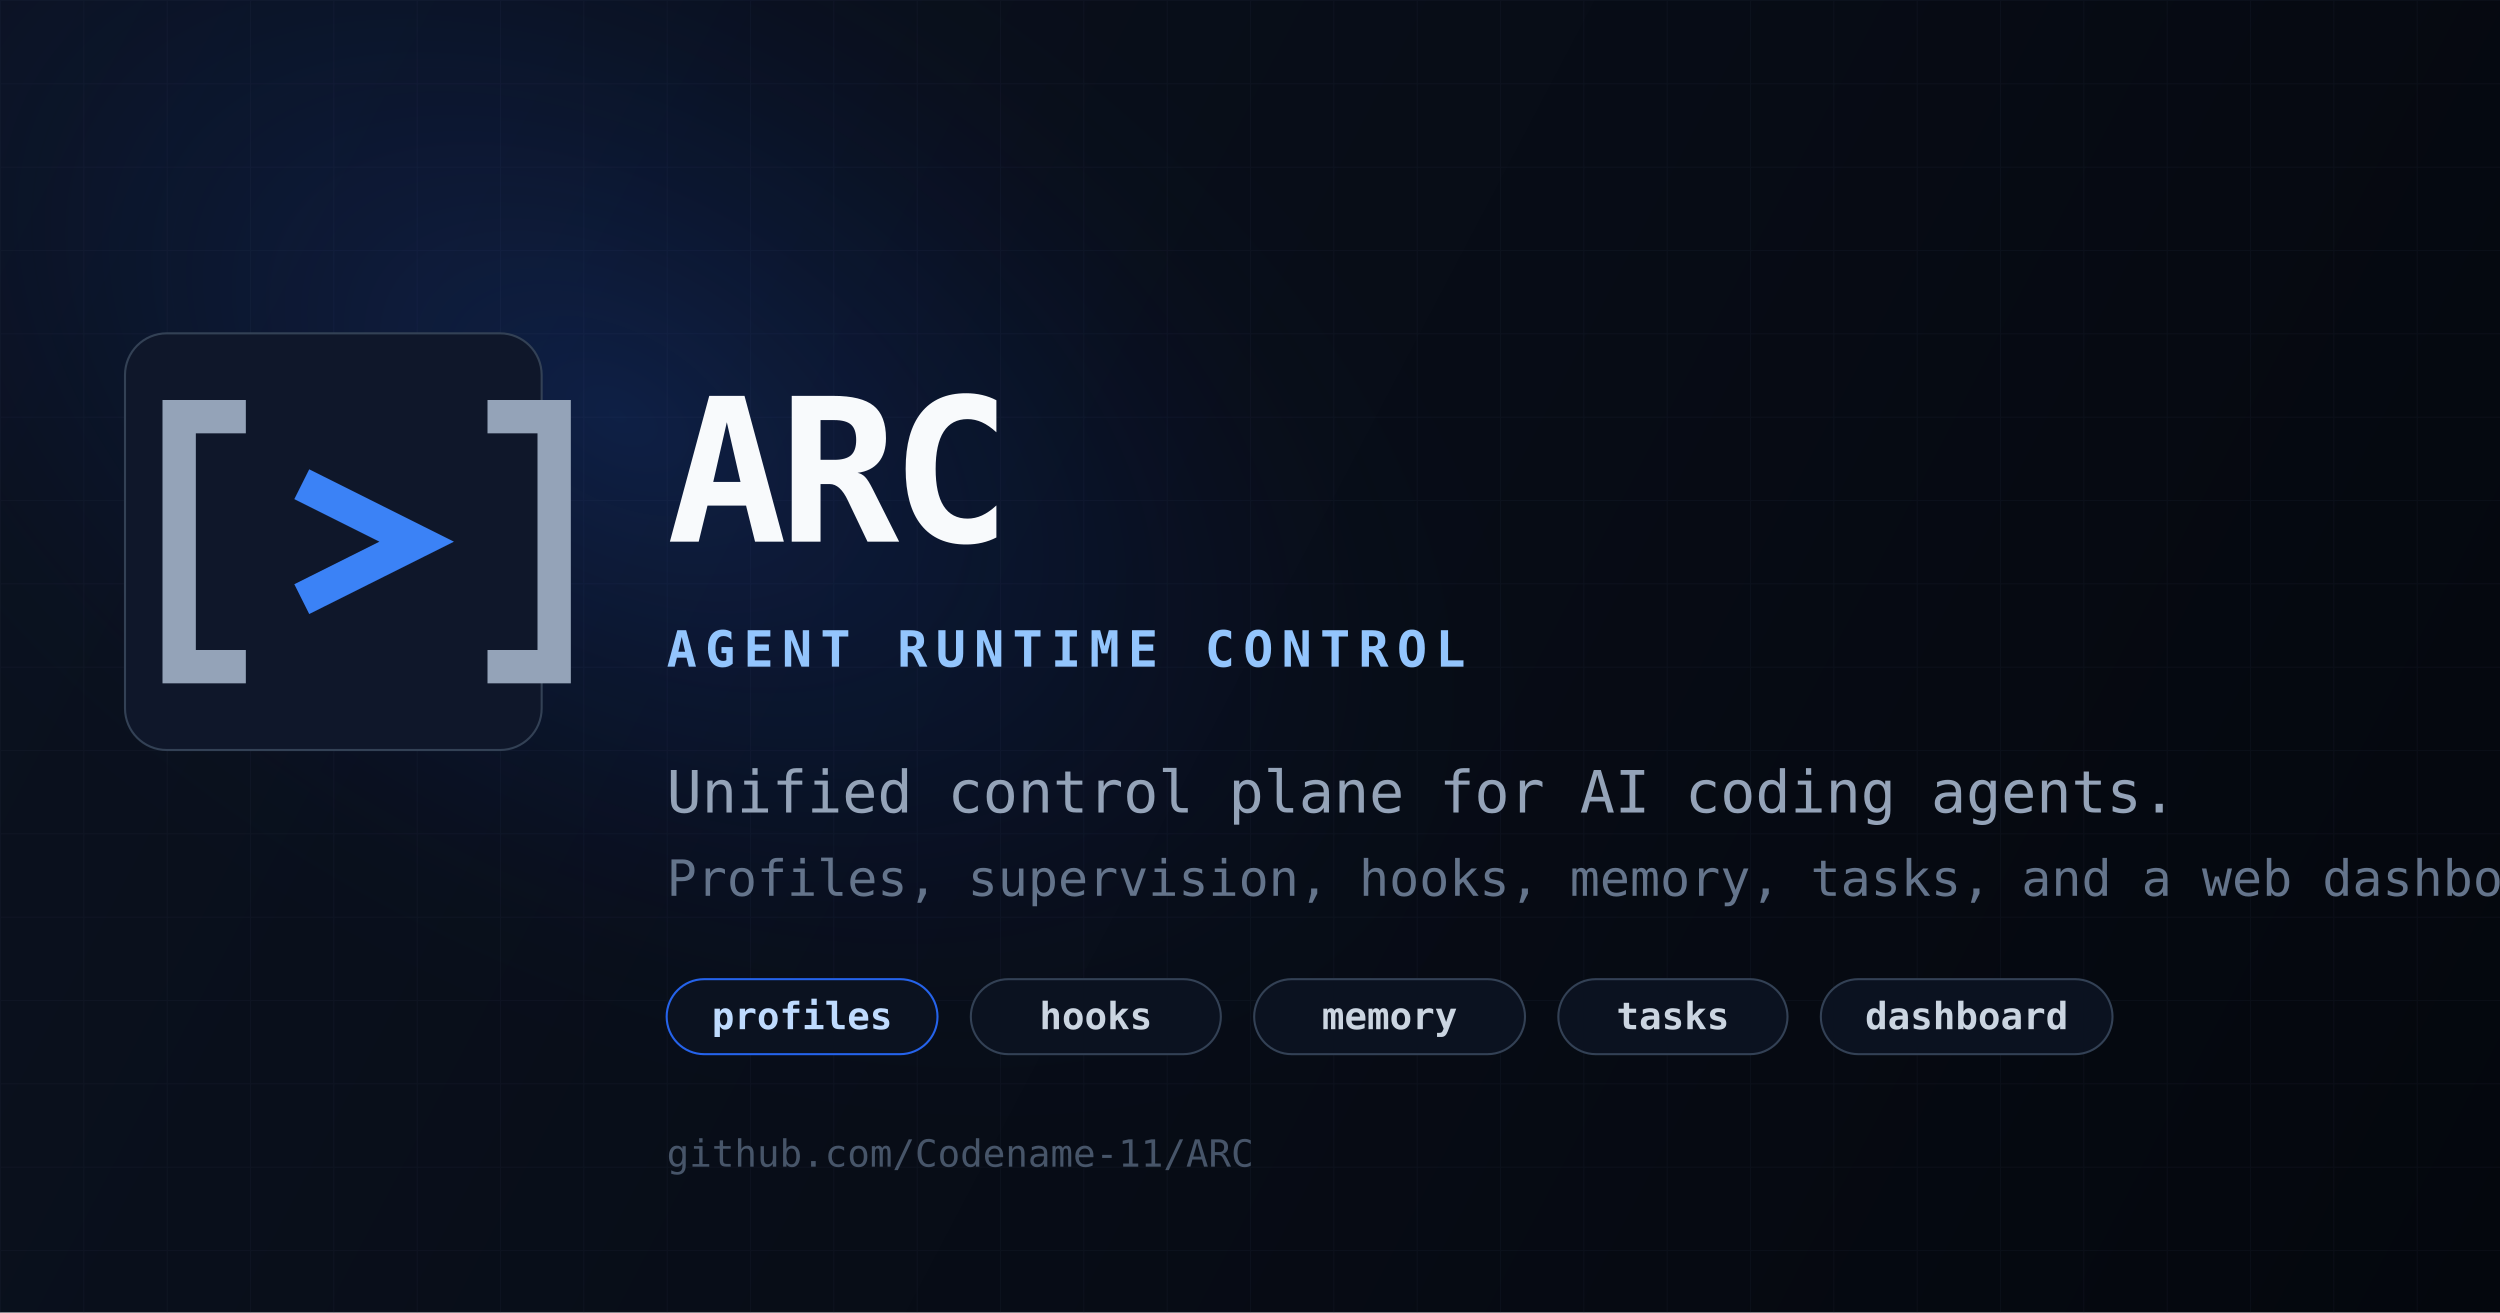
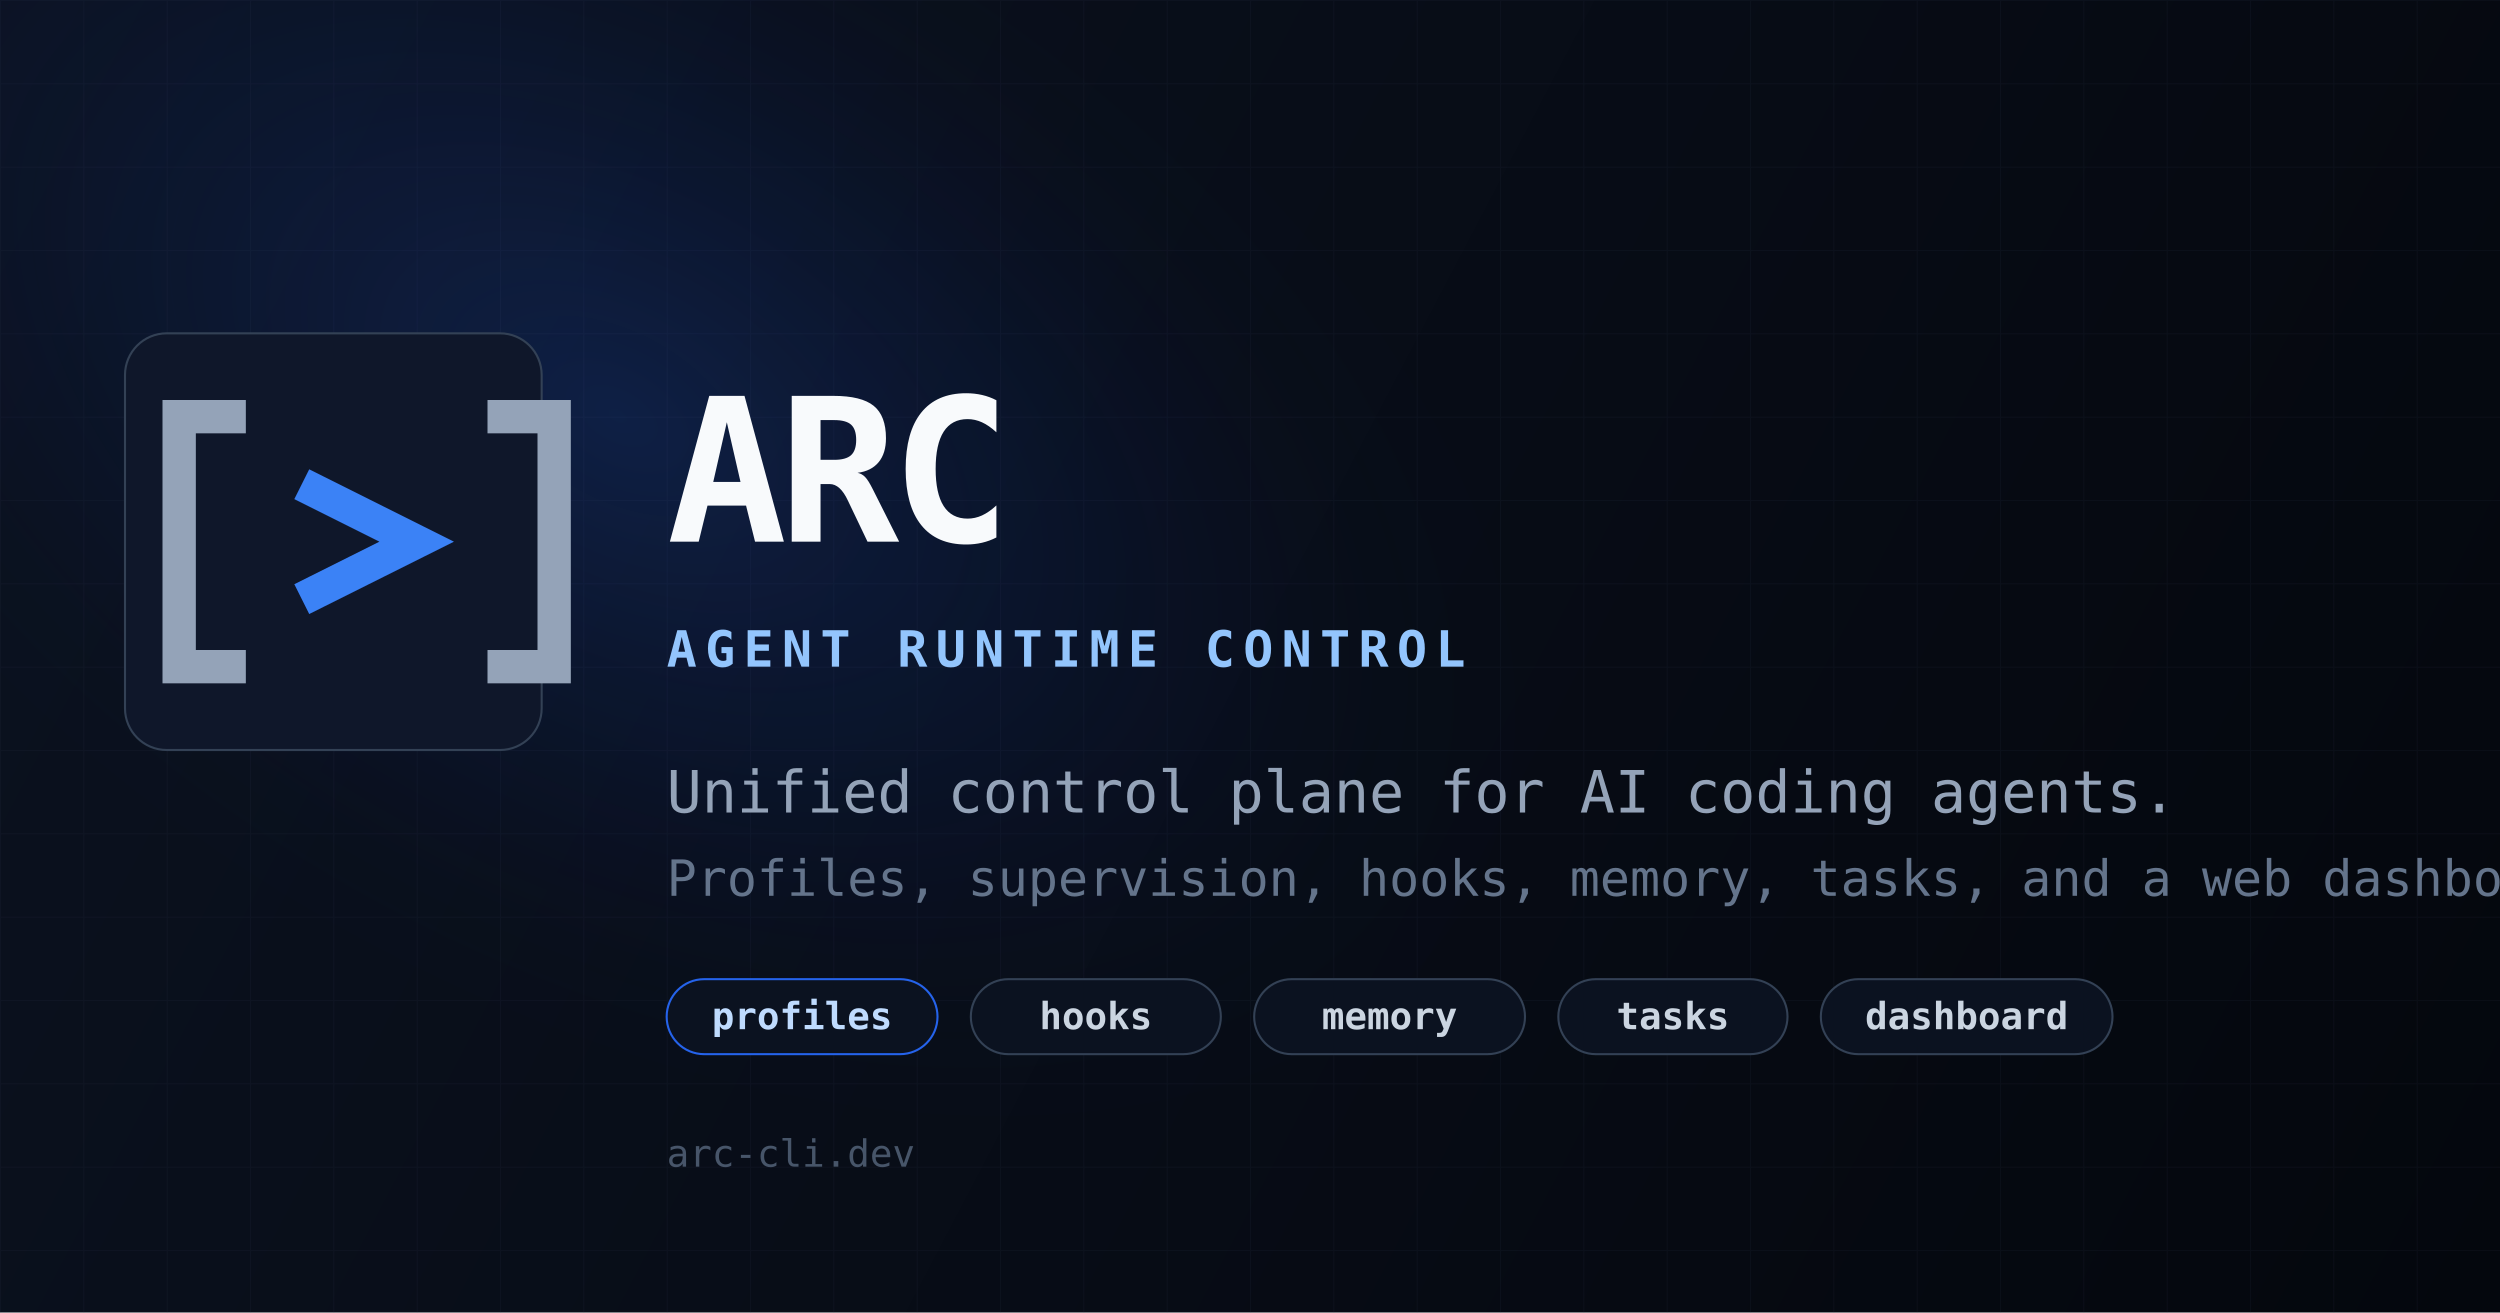
<svg xmlns="http://www.w3.org/2000/svg" viewBox="0 0 1200 630" fill="none">
  <defs>
    <linearGradient id="bg" x1="0" y1="0" x2="1200" y2="630" gradientUnits="userSpaceOnUse">
      <stop stop-color="#0B1220" />
      <stop offset="1" stop-color="#04070D" />
    </linearGradient>
    <radialGradient id="glow" cx="0" cy="0" r="1" gradientUnits="userSpaceOnUse" gradientTransform="translate(300 200) rotate(30) scale(500 300)">
      <stop stop-color="#2563EB" stop-opacity=".2" />
      <stop offset=".6" stop-color="#1D4ED8" stop-opacity=".05" />
      <stop offset="1" stop-color="#020617" stop-opacity="0" />
    </radialGradient>
    <pattern id="grid" width="40" height="40" patternUnits="userSpaceOnUse">
      <path d="M40 0H0V40" stroke="#334155" stroke-opacity=".12" />
    </pattern>
  </defs>
  <rect width="1200" height="630" fill="url(#bg)" />
  <rect width="1200" height="630" fill="url(#grid)" />
  <rect width="1200" height="630" fill="url(#glow)" />
  <g transform="translate(80, 180)">
    <rect x="-20" y="-20" width="200" height="200" rx="20" fill="#0F172A" stroke="#334155" />
    <polyline points="30 20 6 20 6 140 30 140" stroke="#94A3B8" stroke-width="16" stroke-linecap="square" stroke-linejoin="miter" />
    <polyline points="72 56 120 80 72 104" stroke="#3B82F6" stroke-width="16" stroke-linecap="square" stroke-linejoin="miter" />
    <polyline points="162 20 186 20 186 140 162 140" stroke="#94A3B8" stroke-width="16" stroke-linecap="square" stroke-linejoin="miter" />
  </g>
  <g font-family="'Space Grotesk', 'JetBrains Mono', monospace">
    <text x="320" y="260" fill="#F8FAFC" font-size="96" font-weight="800" letter-spacing="-4">ARC</text>
    <text x="320" y="320" fill="#93C5FD" font-size="24" font-weight="700" letter-spacing="4">AGENT RUNTIME CONTROL</text>
    <text x="320" y="390" fill="#94A3B8" font-size="28">Unified control plane for AI coding agents.</text>
    <text x="320" y="430" fill="#64748B" font-size="24">Profiles, supervision, hooks, memory, tasks, and a web dashboard.</text>
  </g>
  <g font-family="'Space Mono', monospace" font-size="18" font-weight="700">
    <rect x="320" y="470" width="130" height="36" rx="18" fill="#0B1220" stroke="#2563EB" />
    <text x="385" y="494" fill="#BFDBFE" text-anchor="middle">profiles</text>
    <rect x="466" y="470" width="120" height="36" rx="18" fill="#0B1220" stroke="#334155" />
    <text x="526" y="494" fill="#CBD5E1" text-anchor="middle">hooks</text>
    <rect x="602" y="470" width="130" height="36" rx="18" fill="#0B1220" stroke="#334155" />
    <text x="667" y="494" fill="#CBD5E1" text-anchor="middle">memory</text>
    <rect x="748" y="470" width="110" height="36" rx="18" fill="#0B1220" stroke="#334155" />
    <text x="803" y="494" fill="#CBD5E1" text-anchor="middle">tasks</text>
    <rect x="874" y="470" width="140" height="36" rx="18" fill="#0B1220" stroke="#334155" />
    <text x="944" y="494" fill="#CBD5E1" text-anchor="middle">dashboard</text>
  </g>
-   <text x="320" y="560" fill="#475569" font-family="'Space Mono', monospace" font-size="18">github.com/Codename-11/ARC</text>
+   <text x="320" y="560" fill="#475569" font-family="'Space Mono', monospace" font-size="18">arc-cli.dev</text>
</svg>
